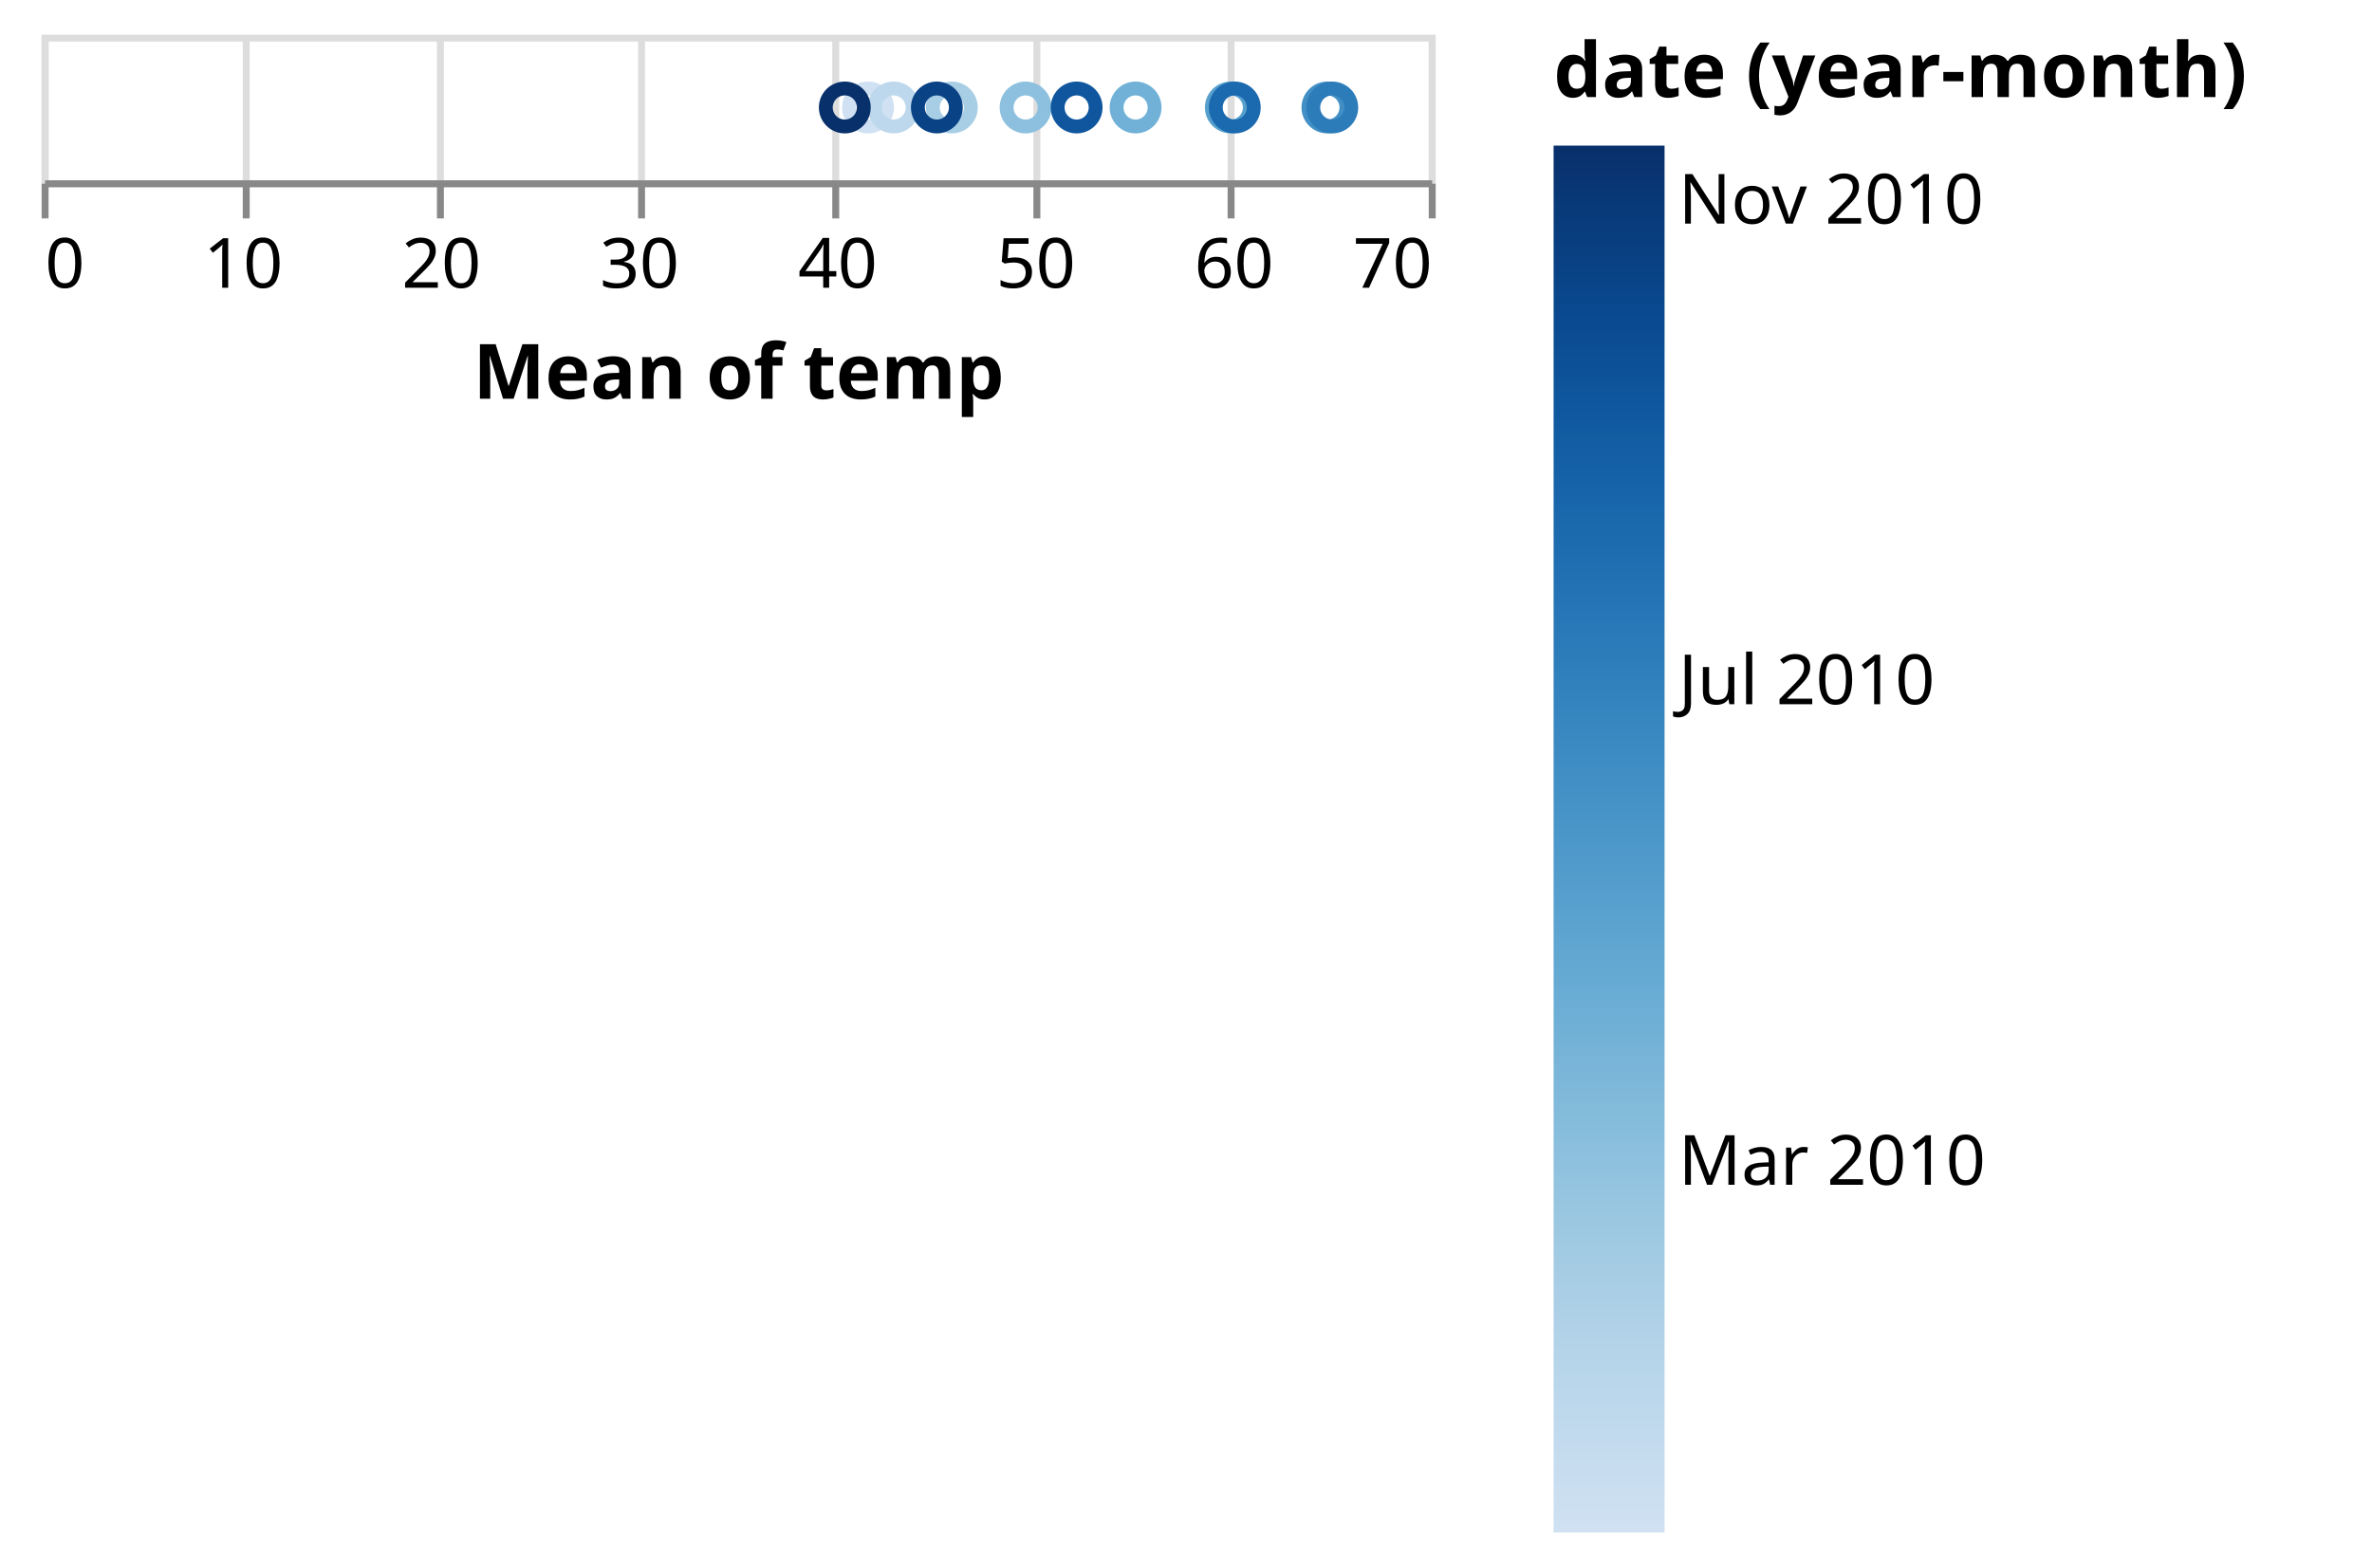
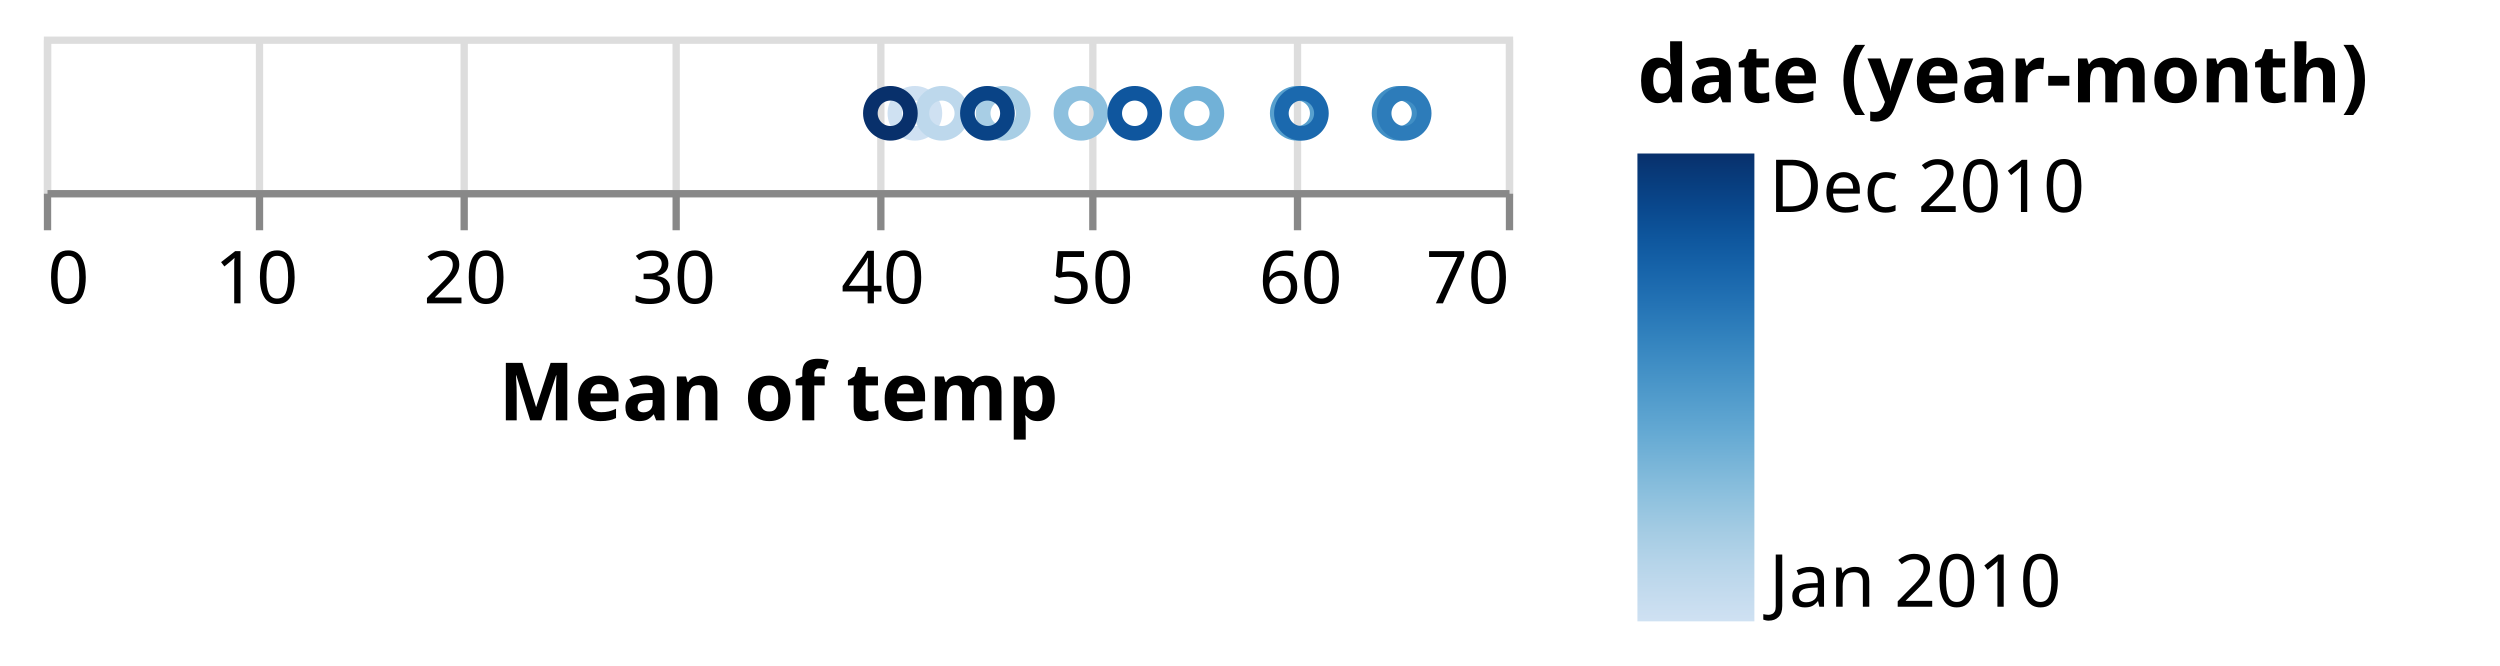
- <svg xmlns="http://www.w3.org/2000/svg" class="marks" width="342" height="226" viewBox="0 0 342 226" version="1.1">
+ <svg xmlns="http://www.w3.org/2000/svg" class="marks" width="342" height="91" viewBox="0 0 342 91" version="1.1">
  <defs>
    <linearGradient id="gradient_0" x1="0" x2="0" y1="1" y2="0">
      <stop offset="0" stop-color="rgb(207, 225, 242)" />
      <stop offset="0.058" stop-color="rgb(196, 219, 238)" />
      <stop offset="0.127" stop-color="rgb(181, 212, 233)" />
      <stop offset="0.196" stop-color="rgb(163, 203, 227)" />
      <stop offset="0.266" stop-color="rgb(142, 193, 222)" />
      <stop offset="0.335" stop-color="rgb(121, 181, 216)" />
      <stop offset="0.404" stop-color="rgb(100, 169, 211)" />
      <stop offset="0.474" stop-color="rgb(82, 156, 204)" />
      <stop offset="0.543" stop-color="rgb(65, 143, 197)" />
      <stop offset="0.612" stop-color="rgb(49, 129, 189)" />
      <stop offset="0.682" stop-color="rgb(35, 114, 180)" />
      <stop offset="0.751" stop-color="rgb(23, 100, 170)" />
      <stop offset="0.82" stop-color="rgb(14, 86, 157)" />
      <stop offset="0.889" stop-color="rgb(9, 71, 140)" />
      <stop offset="0.959" stop-color="rgb(8, 57, 120)" />
      <stop offset="1" stop-color="rgb(8, 48, 107)" />
    </linearGradient>
  </defs>
  <g transform="translate(6,5)">
    <g class="mark-group role-frame root">
      <g transform="translate(0,0)">
        <path class="background" d="M0.5,0.5h200v21h-200Z" style="fill: none; stroke: #ddd;" />
        <g>
          <g class="mark-group role-axis">
            <g transform="translate(0.5,21.5)">
              <path class="background" d="M0,0h0v0h0Z" style="pointer-events: none; fill: none;" />
              <g>
                <g class="mark-rule role-axis-grid" style="pointer-events: none;">
                  <line transform="translate(0,0)" x2="0" y2="-21" style="fill: none; stroke: #ddd; stroke-width: 1; opacity: 1;" />
                  <line transform="translate(29,0)" x2="0" y2="-21" style="fill: none; stroke: #ddd; stroke-width: 1; opacity: 1;" />
                  <line transform="translate(57,0)" x2="0" y2="-21" style="fill: none; stroke: #ddd; stroke-width: 1; opacity: 1;" />
                  <line transform="translate(86,0)" x2="0" y2="-21" style="fill: none; stroke: #ddd; stroke-width: 1; opacity: 1;" />
                  <line transform="translate(114,0)" x2="0" y2="-21" style="fill: none; stroke: #ddd; stroke-width: 1; opacity: 1;" />
                  <line transform="translate(143,0)" x2="0" y2="-21" style="fill: none; stroke: #ddd; stroke-width: 1; opacity: 1;" />
                  <line transform="translate(171,0)" x2="0" y2="-21" style="fill: none; stroke: #ddd; stroke-width: 1; opacity: 1;" />
                  <line transform="translate(200,0)" x2="0" y2="-21" style="fill: none; stroke: #ddd; stroke-width: 1; opacity: 1;" />
                </g>
              </g>
            </g>
          </g>
          <g class="mark-symbol role-mark marks">
            <path transform="translate(119.1544,10.5)" d="M2.739,0A2.739,2.739,0,1,1,-2.739,0A2.739,2.739,0,1,1,2.739,0" style="fill: none; stroke: rgb(207, 225, 242); stroke-width: 2;" />
            <path transform="translate(122.8457,10.5)" d="M2.739,0A2.739,2.739,0,1,1,-2.739,0A2.739,2.739,0,1,1,2.739,0" style="fill: none; stroke: rgb(189, 216, 236); stroke-width: 2;" />
            <path transform="translate(131.2375,10.5)" d="M2.739,0A2.739,2.739,0,1,1,-2.739,0A2.739,2.739,0,1,1,2.739,0" style="fill: none; stroke: rgb(168, 206, 229); stroke-width: 2;" />
            <path transform="translate(141.8742,10.5)" d="M2.739,0A2.739,2.739,0,1,1,-2.739,0A2.739,2.739,0,1,1,2.739,0" style="fill: none; stroke: rgb(141, 192, 222); stroke-width: 2;" />
            <path transform="translate(157.7323,10.5)" d="M2.739,0A2.739,2.739,0,1,1,-2.739,0A2.739,2.739,0,1,1,2.739,0" style="fill: none; stroke: rgb(113, 177, 215); stroke-width: 2;" />
            <path transform="translate(171.4623,10.5)" d="M2.739,0A2.739,2.739,0,1,1,-2.739,0A2.739,2.739,0,1,1,2.739,0" style="fill: none; stroke: rgb(87, 160, 206); stroke-width: 2;" />
            <path transform="translate(185.3932,10.5)" d="M2.739,0A2.739,2.739,0,1,1,-2.739,0A2.739,2.739,0,1,1,2.739,0" style="fill: none; stroke: rgb(65, 143, 197); stroke-width: 2;" />
            <path transform="translate(186.0891,10.5)" d="M2.739,0A2.739,2.739,0,1,1,-2.739,0A2.739,2.739,0,1,1,2.739,0" style="fill: none; stroke: rgb(45, 124, 186); stroke-width: 2;" />
            <path transform="translate(172.0321,10.5)" d="M2.739,0A2.739,2.739,0,1,1,-2.739,0A2.739,2.739,0,1,1,2.739,0" style="fill: none; stroke: rgb(27, 105, 174); stroke-width: 2;" />
            <path transform="translate(149.2331,10.5)" d="M2.739,0A2.739,2.739,0,1,1,-2.739,0A2.739,2.739,0,1,1,2.739,0" style="fill: none; stroke: rgb(15, 86, 158); stroke-width: 2;" />
            <path transform="translate(129.0782,10.5)" d="M2.739,0A2.739,2.739,0,1,1,-2.739,0A2.739,2.739,0,1,1,2.739,0" style="fill: none; stroke: rgb(9, 67, 134); stroke-width: 2;" />
            <path transform="translate(115.8053,10.5)" d="M2.739,0A2.739,2.739,0,1,1,-2.739,0A2.739,2.739,0,1,1,2.739,0" style="fill: none; stroke: rgb(8, 48, 107); stroke-width: 2;" />
          </g>
          <g class="mark-group role-legend">
            <g transform="translate(218,0)">
-               <path class="background" d="M0,0h113v216h-113Z" style="pointer-events: none; fill: none;" />
+               <path class="background" d="M0,0h113v81h-113Z" style="pointer-events: none; fill: none;" />
              <g>
                <g class="mark-group role-legend-entry">
                  <g transform="translate(0,16)">
                    <path class="background" d="M0,0h0v0h0Z" style="pointer-events: none; fill: none;" />
                    <g>
                      <g class="mark-rect role-legend-gradient" style="pointer-events: none;">
-                         <path d="M0,0h16v200h-16Z" style="fill: url(#gradient_0); stroke: #ddd; stroke-width: 0; opacity: 1;" />
+                         <path d="M0,0h16v64h-16Z" style="fill: url(#gradient_0); stroke: #ddd; stroke-width: 0; opacity: 1;" />
                      </g>
                      <g class="mark-text role-legend-label" style="pointer-events: none;">
-                         <text text-anchor="start" transform="translate(18,149.8618)" style="font-family: sans-serif; font-size: 10px; fill: #000; opacity: 1;">Mar 2010</text>
-                         <text text-anchor="start" transform="translate(18,80.556)" style="font-family: sans-serif; font-size: 10px; fill: #000; opacity: 1;">Jul 2010</text>
-                         <text text-anchor="start" transform="translate(18,11.25017)" style="font-family: sans-serif; font-size: 10px; fill: #000; opacity: 1;">Nov 2010</text>
+                         <text text-anchor="start" transform="translate(18,62)" style="font-family: sans-serif; font-size: 10px; fill: #000; opacity: 1;">Jan 2010</text>
+                         <text text-anchor="start" transform="translate(18,8)" style="font-family: sans-serif; font-size: 10px; fill: #000; opacity: 1;">Dec 2010</text>
                      </g>
                    </g>
                  </g>
                </g>
                <g class="mark-text role-legend-title" style="pointer-events: none;">
                  <text text-anchor="start" transform="translate(0,9)" style="font-family: sans-serif; font-size: 11px; font-weight: bold; fill: #000; opacity: 1;">date (year-month)</text>
                </g>
              </g>
            </g>
          </g>
          <g class="mark-group role-axis">
            <g transform="translate(0.5,21.5)">
              <path class="background" d="M0,0h0v0h0Z" style="pointer-events: none; fill: none;" />
              <g>
                <g class="mark-rule role-axis-tick" style="pointer-events: none;">
                  <line transform="translate(0,0)" x2="0" y2="5" style="fill: none; stroke: #888; stroke-width: 1; opacity: 1;" />
                  <line transform="translate(29,0)" x2="0" y2="5" style="fill: none; stroke: #888; stroke-width: 1; opacity: 1;" />
                  <line transform="translate(57,0)" x2="0" y2="5" style="fill: none; stroke: #888; stroke-width: 1; opacity: 1;" />
                  <line transform="translate(86,0)" x2="0" y2="5" style="fill: none; stroke: #888; stroke-width: 1; opacity: 1;" />
                  <line transform="translate(114,0)" x2="0" y2="5" style="fill: none; stroke: #888; stroke-width: 1; opacity: 1;" />
                  <line transform="translate(143,0)" x2="0" y2="5" style="fill: none; stroke: #888; stroke-width: 1; opacity: 1;" />
                  <line transform="translate(171,0)" x2="0" y2="5" style="fill: none; stroke: #888; stroke-width: 1; opacity: 1;" />
                  <line transform="translate(200,0)" x2="0" y2="5" style="fill: none; stroke: #888; stroke-width: 1; opacity: 1;" />
                </g>
                <g class="mark-text role-axis-label" style="pointer-events: none;">
                  <text text-anchor="start" transform="translate(0,15)" style="font-family: sans-serif; font-size: 10px; fill: #000; opacity: 1;">0</text>
                  <text text-anchor="middle" transform="translate(28.57143,15)" style="font-family: sans-serif; font-size: 10px; fill: #000; opacity: 1;">10</text>
                  <text text-anchor="middle" transform="translate(57.14286,15)" style="font-family: sans-serif; font-size: 10px; fill: #000; opacity: 1;">20</text>
                  <text text-anchor="middle" transform="translate(85.71429,15)" style="font-family: sans-serif; font-size: 10px; fill: #000; opacity: 1;">30</text>
                  <text text-anchor="middle" transform="translate(114.2857,15)" style="font-family: sans-serif; font-size: 10px; fill: #000; opacity: 1;">40</text>
                  <text text-anchor="middle" transform="translate(142.8571,15)" style="font-family: sans-serif; font-size: 10px; fill: #000; opacity: 1;">50</text>
                  <text text-anchor="middle" transform="translate(171.4286,15)" style="font-family: sans-serif; font-size: 10px; fill: #000; opacity: 1;">60</text>
                  <text text-anchor="end" transform="translate(200,15)" style="font-family: sans-serif; font-size: 10px; fill: #000; opacity: 1;">70</text>
                </g>
                <g class="mark-rule role-axis-domain" style="pointer-events: none;">
                  <line transform="translate(0,0)" x2="200" y2="0" style="fill: none; stroke: #888; stroke-width: 1; opacity: 1;" />
                </g>
                <g class="mark-text role-axis-title" style="pointer-events: none;">
                  <text text-anchor="middle" transform="translate(100,31)" style="font-family: sans-serif; font-size: 11px; font-weight: bold; fill: #000; opacity: 1;">Mean of temp</text>
                </g>
              </g>
            </g>
          </g>
        </g>
      </g>
    </g>
  </g>
</svg>
